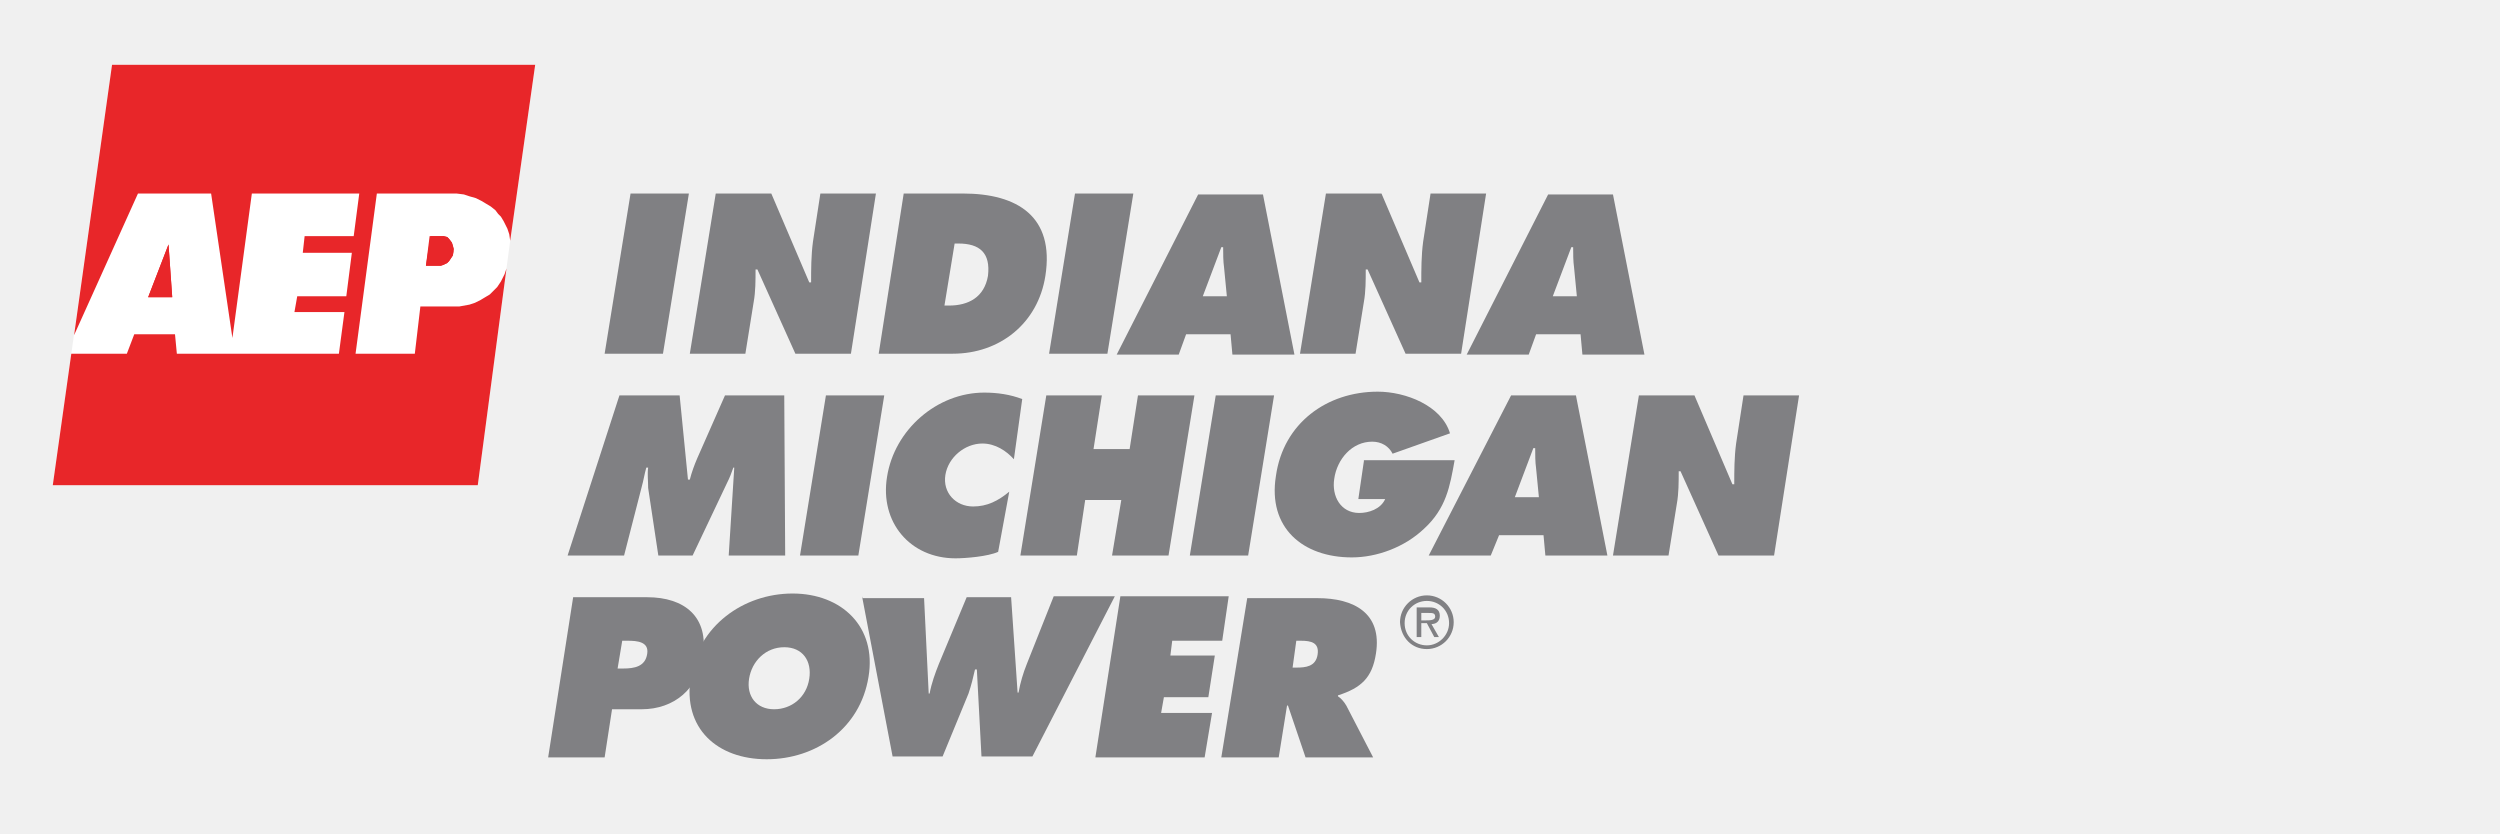
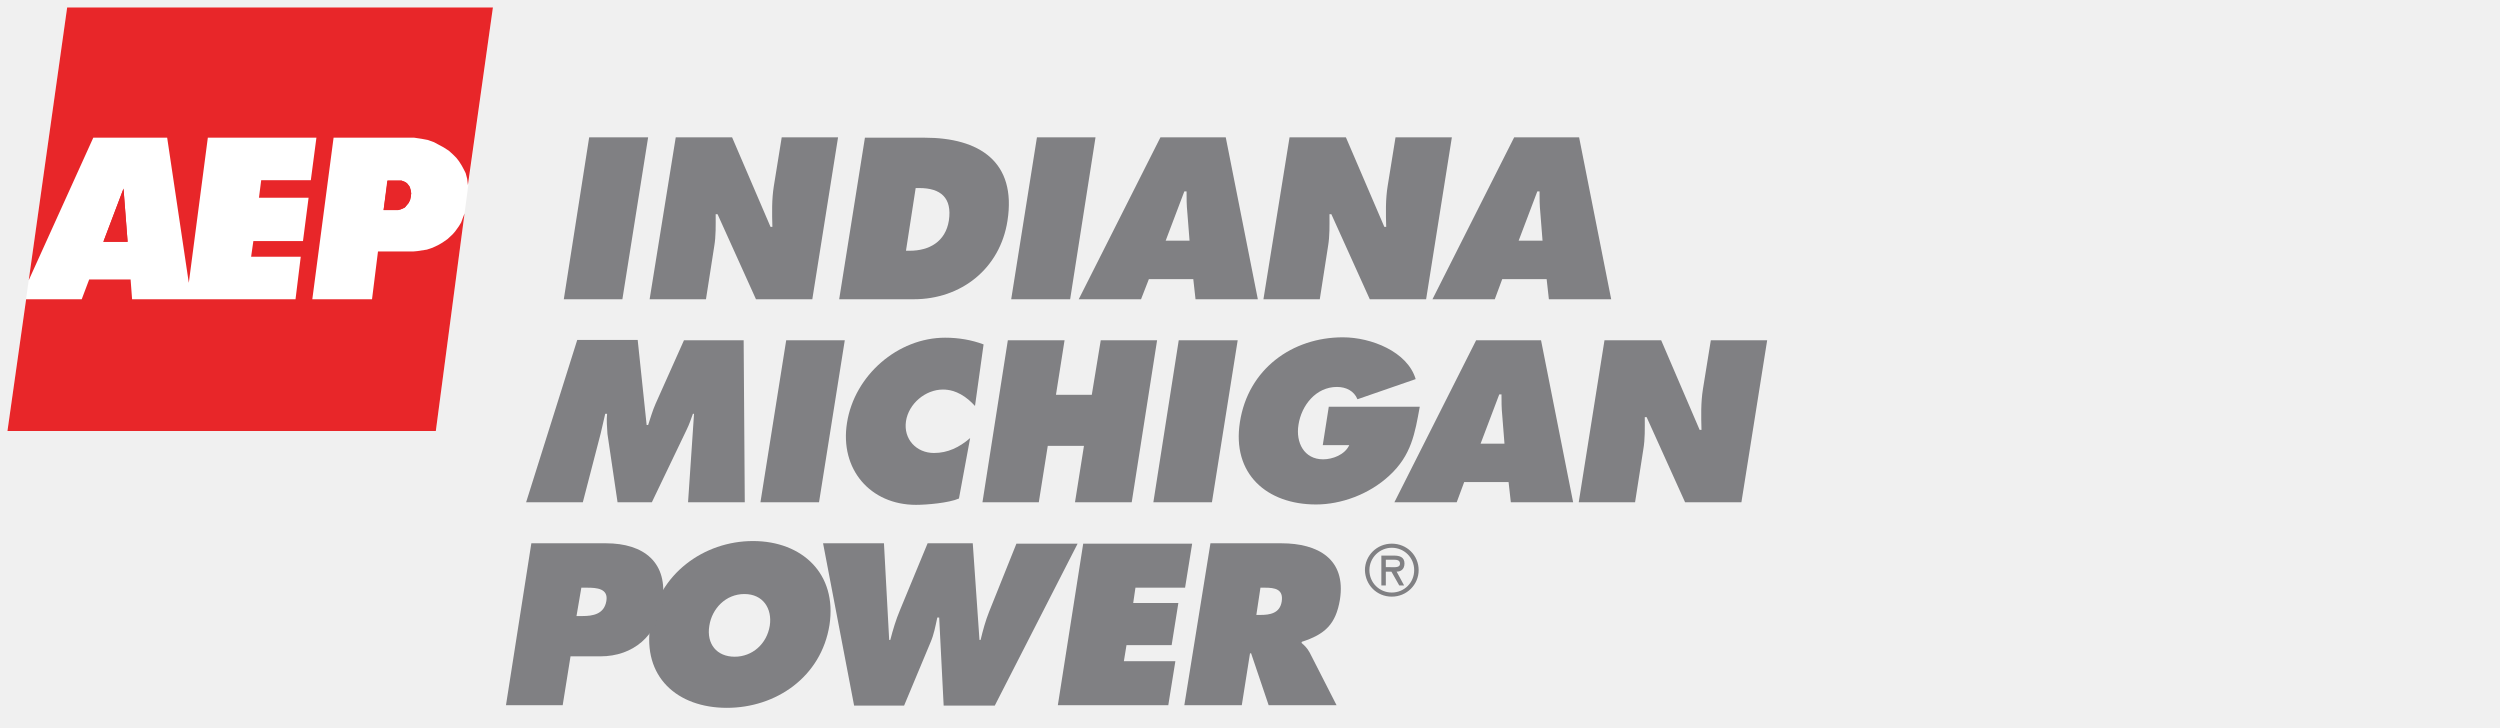
- <svg xmlns="http://www.w3.org/2000/svg" version="1.1" id="Layer_1" x="0px" y="0px" viewBox="0 0 270 90" enable-background="new 0 0 270 90" xml:space="preserve">
-   <polygon fill="#FFFFFF" points="12.1,7 57.8,7 55.1,26 54.7,29 51.6,52.4 5.7,52.4 12.1,7 " />
-   <polygon fill="#E82629" points="14.5,36.1 18.9,36.1 19.1,38.2 36.6,38.2 37.2,33.7 31.8,33.7 32.1,32 37.4,32 38,27.3 32.7,27.3   32.9,25.5 38.2,25.5 38.8,20.9 27.2,20.9 25.1,36.5 22.8,20.9 14.9,20.9 8,36.2 12.1,7 57.8,7 55.1,26 55,25.3 54.8,24.7 54.6,24.3   54.4,23.9 54.1,23.4 53.8,23.1 53.5,22.7 53,22.3 52.5,22 52,21.7 51.4,21.4 50.7,21.2 50.1,21 49.3,20.9 49,20.9 40.7,20.9   38.4,38.2 44.8,38.2 45.4,33.1 49.2,33.1 49.6,33.1 50.7,32.9 51.3,32.7 51.9,32.4 52.4,32.1 52.9,31.8 53.4,31.3 53.7,31   54.1,30.4 54.3,30 54.5,29.6 54.7,29 51.6,52.4 5.7,52.4 7.7,38.2 13.7,38.2 14.5,36.1 " />
-   <polygon fill="#E82629" points="46.4,25.5 46,28.7 47.6,28.7 47.9,28.6 48.1,28.5 48.3,28.4 48.5,28.2 48.7,27.9 48.9,27.6   48.9,27.2 49,26.9 48.9,26.5 48.8,26.2 48.5,25.8 48.3,25.6 47.9,25.5 47.7,25.5 46.4,25.5 " />
-   <polygon fill="#E82629" points="16,32.1 18.6,32.1 18.2,26.4 16,32.1 " />
-   <polygon fill-rule="evenodd" clip-rule="evenodd" fill="#E82629" points="46.5,25.5 46,28.7 47.6,28.7 47.9,28.6 48.1,28.5   48.3,28.4 48.5,28.2 48.7,27.9 48.9,27.6 49,27.2 49,26.9 48.9,26.5 48.8,26.2 48.5,25.8 48.3,25.6 47.9,25.5 47.7,25.5 " />
-   <polygon fill-rule="evenodd" clip-rule="evenodd" fill="#E82629" points="16,32.1 18.6,32.1 18.2,26.4 " />
-   <path fill-rule="evenodd" clip-rule="evenodd" fill="#808083" d="M85.6,64.1c-5.3,0-10.2,3.5-11,9c-0.9,5.6,2.9,8.9,8.2,8.9  c5.3,0,10.1-3.3,11-8.9C94.7,67.7,90.9,64.1,85.6,64.1z M84.7,69.9c2,0,3,1.5,2.7,3.4c-0.3,2-1.9,3.3-3.8,3.3c-1.9,0-3-1.4-2.7-3.3  C81.2,71.4,82.7,69.9,84.7,69.9z" />
-   <path fill-rule="evenodd" clip-rule="evenodd" fill="#808083" d="M154.1,70.1c1.6,0,2.9-1.3,2.9-2.9c0-1.6-1.3-2.9-2.9-2.9  c-1.6,0-2.9,1.3-2.9,2.9C151.3,68.9,152.5,70.1,154.1,70.1z M154.1,64.9c1.3,0,2.4,1,2.4,2.4c0,1.3-1.1,2.4-2.4,2.4  c-1.3,0-2.4-1-2.4-2.4C151.7,65.9,152.8,64.9,154.1,64.9z M154.6,67.4c0.4,0,0.9-0.2,0.9-0.9c0-0.7-0.5-0.9-1.1-0.9H153v3.2h0.5  v-1.5h0.6l0.8,1.5h0.5L154.6,67.4z M154.3,66.2c0.4,0,0.7,0,0.7,0.4c0,0.4-0.6,0.4-1,0.4h-0.5v-0.8H154.3z" />
-   <path fill-rule="evenodd" clip-rule="evenodd" fill="#808083" d="M61.3,60h6.1l1.9-7.4c0.2-0.7,0.3-1.4,0.5-2.1H70  c-0.1,0.7,0,1.4,0,2.2l1.1,7.3h3.7l3.7-7.8c0.3-0.6,0.5-1.1,0.7-1.7h0.1L78.7,60h6.1l-0.1-17.3h-6.4l-3,6.8  c-0.3,0.7-0.6,1.5-0.8,2.3h-0.2l-0.9-9.1h-6.5L61.3,60z" />
-   <polygon fill-rule="evenodd" clip-rule="evenodd" fill="#808083" points="86.4,60 92.7,60 95.5,42.7 89.2,42.7 " />
-   <path fill-rule="evenodd" clip-rule="evenodd" fill="#808083" d="M110.4,43.1c-1.3-0.5-2.7-0.7-4.1-0.7c-5.1,0-9.7,4-10.5,9.1  c-0.8,4.9,2.5,8.8,7.4,8.8c1.1,0,3.5-0.2,4.6-0.7l1.2-6.5c-1.2,1-2.4,1.6-3.9,1.6c-1.9,0-3.3-1.5-3-3.4c0.3-1.9,2.1-3.4,4-3.4  c1.4,0,2.6,0.8,3.4,1.7L110.4,43.1z" />
-   <polygon fill-rule="evenodd" clip-rule="evenodd" fill="#808083" points="110.2,60 116.3,60 117.2,54 121.1,54 120.1,60 126.2,60   129,42.7 122.9,42.7 122,48.5 118.1,48.5 119,42.7 113,42.7 " />
-   <polygon fill-rule="evenodd" clip-rule="evenodd" fill="#808083" points="128.5,60 134.8,60 137.6,42.7 131.3,42.7 " />
-   <path fill-rule="evenodd" clip-rule="evenodd" fill="#808083" d="M147.3,49.8l-0.6,4.1h2.9c-0.5,1.1-1.8,1.5-2.8,1.5  c-2,0-3-1.8-2.7-3.7c0.3-2.1,1.9-4,4.1-4c1,0,1.8,0.5,2.2,1.3l6.2-2.2c-0.9-3-4.8-4.5-7.8-4.5c-5.5,0-10.2,3.4-11,9.1  c-0.9,5.6,2.9,8.8,8.2,8.8c2.7,0,5.7-1.1,7.8-3.1c2.4-2.2,2.8-4.6,3.3-7.4H147.3z" />
-   <path fill-rule="evenodd" clip-rule="evenodd" fill="#808083" d="M161.9,57.8h4.8l0.2,2.2h6.7l-3.4-17.3h-7L154.3,60h6.7L161.9,57.8  z M163.6,53.7l2-5.3h0.2c0,0.7,0,1.5,0.1,2.2l0.3,3.1H163.6z" />
-   <path fill-rule="evenodd" clip-rule="evenodd" fill="#808083" d="M174.2,60h6l0.9-5.6c0.2-1.1,0.2-2.3,0.2-3.5h0.2l4.1,9.1h6  l2.7-17.3h-6l-0.8,5.2c-0.2,1.5-0.2,3-0.2,4.4h-0.2l-4.1-9.6h-6L174.2,60z" />
-   <path fill-rule="evenodd" clip-rule="evenodd" fill="#808083" d="M59.2,81.8h6.1l0.8-5.2h3.2c3.5,0,6.1-2.2,6.6-5.7  c0.7-4.3-2-6.4-6-6.4h-8L59.2,81.8z M67.2,69.2h0.6c1,0,2.3,0.1,2.1,1.4c-0.2,1.4-1.4,1.6-2.6,1.6h-0.6L67.2,69.2z" />
-   <path fill-rule="evenodd" clip-rule="evenodd" fill="#808083" d="M93.1,64.4l3.3,17.3h5.4l2.8-6.8c0.3-0.9,0.5-1.7,0.7-2.6h0.2  l0.5,9.4h5.5l8.9-17.3h-6.6l-2.9,7.3c-0.4,1-0.7,2-0.9,3.1h-0.1l-0.7-10.3h-4.8l-3,7.2c-0.4,1-0.8,2.1-1,3.2h-0.1l-0.5-10.3H93.1z" />
-   <polygon fill-rule="evenodd" clip-rule="evenodd" fill="#808083" points="118.3,81.8 130.1,81.8 130.9,77 125.4,77 125.7,75.3   130.5,75.3 131.2,70.8 126.4,70.8 126.6,69.2 132,69.2 132.7,64.4 121,64.4 " />
-   <path fill-rule="evenodd" clip-rule="evenodd" fill="#808083" d="M131.9,81.8h6.2l0.9-5.6h0.1l1.9,5.6h7.3l-2.9-5.6  c-0.3-0.5-0.6-0.8-0.9-1l0-0.1c2.5-0.8,3.7-1.9,4.1-4.5c0.7-4.4-2.4-6-6.3-6h-7.6L131.9,81.8z M140,69.2h0.5c1.1,0,2,0.2,1.8,1.5  c-0.2,1.3-1.3,1.4-2.3,1.4h-0.4L140,69.2z" />
-   <polygon fill-rule="evenodd" clip-rule="evenodd" fill="#808083" points="65.3,38.2 71.6,38.2 74.4,20.9 68.1,20.9 " />
-   <path fill-rule="evenodd" clip-rule="evenodd" fill="#808083" d="M74.5,38.2h6l0.9-5.6c0.2-1.1,0.2-2.3,0.2-3.5h0.2l4.1,9.1h6  l2.7-17.3h-6l-0.8,5.2c-0.2,1.5-0.2,3-0.2,4.4h-0.2l-4.1-9.6h-6L74.5,38.2z" />
-   <path fill-rule="evenodd" clip-rule="evenodd" fill="#808083" d="M94.9,38.2h8c5.1,0,9.2-3.3,10-8.4c1-6.4-3-8.9-8.9-8.9h-6.4  L94.9,38.2z M103.1,26.3h0.4c2.3,0,3.5,1,3.2,3.5c-0.4,2.3-2.1,3.2-4.2,3.2H102L103.1,26.3z" />
-   <polygon fill-rule="evenodd" clip-rule="evenodd" fill="#808083" points="113.3,38.2 119.6,38.2 122.4,20.9 116.1,20.9 " />
-   <path fill-rule="evenodd" clip-rule="evenodd" fill="#808083" d="M128.1,36.1h4.8l0.2,2.2h6.7l-3.4-17.3h-7l-8.8,17.3h6.7  L128.1,36.1z M129.9,32l2-5.3h0.2c0,0.7,0,1.5,0.1,2.2l0.3,3.1H129.9z" />
-   <path fill-rule="evenodd" clip-rule="evenodd" fill="#808083" d="M140.4,38.2h6l0.9-5.6c0.2-1.1,0.2-2.3,0.2-3.5h0.2l4.1,9.1h6  l2.7-17.3h-6l-0.8,5.2c-0.2,1.5-0.2,3-0.2,4.4h-0.2l-4.1-9.6h-6L140.4,38.2z" />
-   <path fill-rule="evenodd" clip-rule="evenodd" fill="#808083" d="M165.9,36.1h4.8l0.2,2.2h6.7l-3.4-17.3h-7l-8.8,17.3h6.7  L165.9,36.1z M167.7,32l2-5.3h0.2c0,0.7,0,1.5,0.1,2.2l0.3,3.1H167.7z" />
+ <svg xmlns="http://www.w3.org/2000/svg" version="1.1" id="Layer_1" x="0px" y="0px" viewBox="0 0 670 195" enable-background="new 0 0 670 195" xml:space="preserve">
+   <polygon fill="#FFFFFF" points="18,2 132.1,2 125.5,49.6 124.5,57.2 116.8,115.5 2,115.5 18,2 " />
+   <polygon fill="#E82629" points="23.9,74.9 35,74.9 35.4,80.2 79.2,80.2 80.6,68.8 67.3,68.8 67.9,64.6 81.2,64.6 82.7,53 69.4,53   70,48.3 83.3,48.3 84.8,36.9 55.7,36.9 50.6,75.8 44.8,36.9 25,36.9 7.7,75.1 18,2 132.1,2 125.4,49.6 125.2,47.9 124.8,46.4   124.3,45.4 123.7,44.3 123,43.2 122.3,42.3 121.4,41.4 120.3,40.4 118.9,39.5 117.6,38.8 116.3,38.1 114.6,37.5 113,37.2 111,36.9   110.2,36.9 89.4,36.9 83.7,80.2 99.7,80.2 101.3,67.4 110.7,67.4 111.8,67.3 114.4,66.9 115.9,66.4 117.4,65.7 118.6,65 119.9,64.1   121.3,62.8 122,62 123,60.6 123.6,59.6 124,58.5 124.5,57.2 116.8,115.5 2,115.5 7,80.2 21.9,80.2 23.9,74.9 " />
+   <polygon fill="#E82629" points="103.8,48.4 102.8,56.3 106.7,56.3 107.4,56.1 107.9,55.9 108.5,55.6 109,55 109.5,54.4 109.9,53.6   110.1,52.7 110.2,51.8 110,51 109.7,50 109,49.1 108.4,48.7 107.6,48.4 107,48.4 103.8,48.4 " />
+   <polygon fill="#E82629" points="27.7,64.8 34.2,64.8 33.1,50.6 27.7,64.8 " />
+   <polygon fill-rule="evenodd" clip-rule="evenodd" fill="#E82629" points="103.9,48.4 102.8,56.3 106.7,56.3 107.4,56.1 107.9,55.9   108.5,55.6 109,55 109.5,54.4 109.9,53.6 110.1,52.7 110.2,51.8 110.1,50.9 109.8,50 109.1,49.1 108.4,48.7 107.6,48.4 107,48.4 " />
+   <polygon fill-rule="evenodd" clip-rule="evenodd" fill="#E82629" points="27.7,64.8 34.2,64.8 33.1,50.5 " />
+   <path fill-rule="evenodd" clip-rule="evenodd" fill="#808083" d="M201.8,145c-13.2,0-25.4,8.9-27.5,22.5  c-2.2,13.9,7.2,22.2,20.5,22.2c13.2,0,25.3-8.3,27.5-22.2C224.4,153.8,215,145,201.8,145z M199.5,159.2c5,0,7.5,3.9,6.8,8.5  c-0.8,4.9-4.7,8.3-9.4,8.3c-4.8,0-7.6-3.4-6.8-8.3C190.8,163.1,194.5,159.2,199.5,159.2z" />
+   <path fill-rule="evenodd" clip-rule="evenodd" fill="#808083" d="M373,159.9c4,0,7.2-3.2,7.2-7.1c0-4-3.2-7.1-7.2-7.1  c-4,0-7.2,3.2-7.2,7.1C365.9,156.8,369,159.9,373,159.9z M373,146.8c3.3,0,6,2.6,6,6c0,3.4-2.7,6-6,6c-3.3,0-6-2.6-6-6  C367,149.4,369.8,146.8,373,146.8z M374.3,153.2c1.1,0,2.1-0.6,2.1-2.2c0-1.7-1.3-2.1-2.8-2.1h-3.4v8h1.2v-3.7h1.5l2.1,3.7h1.3  L374.3,153.2z M373.4,150c1,0,1.8,0.1,1.8,1.1c0,1.1-1.5,0.9-2.6,0.9h-1.2v-2H373.4z" />
+   <path fill-rule="evenodd" clip-rule="evenodd" fill="#808083" d="M141,134.6h15.2l4.8-18.5c0.4-1.7,0.8-3.5,1.2-5.2h0.5  c-0.2,1.8,0,3.6,0.1,5.4l2.7,18.3h9.2l9.3-19.4c0.7-1.4,1.2-2.9,1.7-4.3h0.3l-1.6,23.7h15.2l-0.3-43.4h-16l-7.6,17  c-0.8,1.8-1.4,3.9-2,5.7h-0.4l-2.4-22.8h-16.2L141,134.6z" />
+   <polygon fill-rule="evenodd" clip-rule="evenodd" fill="#808083" points="203.8,134.6 219.5,134.6 226.4,91.2 210.7,91.2 " />
+   <path fill-rule="evenodd" clip-rule="evenodd" fill="#808083" d="M263.6,92.3c-3.2-1.2-6.7-1.8-10.3-1.8  c-12.7,0-24.3,10.1-26.3,22.8c-2,12.4,6.2,22,18.5,22c2.8,0,8.8-0.5,11.5-1.7l3-16.2c-2.9,2.5-6,4-9.7,4c-4.7,0-8.2-3.7-7.5-8.5  c0.7-4.7,5.2-8.5,9.9-8.5c3.6,0,6.4,2,8.6,4.4L263.6,92.3z" />
+   <polygon fill-rule="evenodd" clip-rule="evenodd" fill="#808083" points="263.3,134.6 278.4,134.6 280.8,119.5 290.5,119.5   288.1,134.6 303.3,134.6 310.1,91.2 295,91.2 292.6,105.8 283,105.8 285.3,91.2 270.1,91.2 " />
+   <polygon fill-rule="evenodd" clip-rule="evenodd" fill="#808083" points="309.1,134.6 324.8,134.6 331.7,91.2 315.9,91.2 " />
+   <path fill-rule="evenodd" clip-rule="evenodd" fill="#808083" d="M356.1,109.1l-1.6,10.2h7.1c-1.2,2.6-4.5,3.8-7,3.8  c-5.1,0-7.4-4.5-6.6-9.3c0.8-5.2,4.7-10.1,10.3-10.1c2.5,0,4.6,1.1,5.5,3.3l15.6-5.4c-2.2-7.4-12-11.2-19.5-11.2  c-13.6,0-25.4,8.5-27.6,22.7c-2.2,13.9,7.2,22.1,20.4,22.1c6.7,0,14.2-2.7,19.6-7.7c6-5.5,6.9-11.4,8.2-18.5H356.1z" />
+   <path fill-rule="evenodd" clip-rule="evenodd" fill="#808083" d="M392.4,129.2h11.9l0.6,5.4h16.7l-8.6-43.4h-17.4l-21.9,43.4h16.7  L392.4,129.2z M396.8,118.9l5-13.2h0.6c0,1.8,0,3.7,0.2,5.6l0.6,7.6H396.8z" />
+   <path fill-rule="evenodd" clip-rule="evenodd" fill="#808083" d="M423.1,134.6h15.1l2.2-14.1c0.5-2.9,0.4-5.7,0.4-8.7h0.5l10.3,22.8  h15.1l6.9-43.4h-15.1l-2.1,13c-0.6,3.7-0.5,7.4-0.4,11h-0.5l-10.3-24H430L423.1,134.6z" />
+   <path fill-rule="evenodd" clip-rule="evenodd" fill="#808083" d="M135.6,189h15.2l2.1-13.1h8c8.8,0,15.2-5.5,16.6-14.4  c1.7-10.8-5-15.9-15.1-15.9h-20L135.6,189z M155.8,157.5h1.5c2.6,0,5.8,0.2,5.2,3.6c-0.6,3.5-3.6,4-6.4,4h-1.6L155.8,157.5z" />
+   <path fill-rule="evenodd" clip-rule="evenodd" fill="#808083" d="M220.6,145.7l8.3,43.4h13.4l7.1-17c0.9-2.1,1.3-4.3,1.8-6.6h0.5  l1.2,23.6h13.7l22.2-43.4h-16.4l-7.3,18.2c-1,2.5-1.7,5.1-2.3,7.6h-0.3l-1.8-25.9h-12.1l-7.4,17.9c-1.1,2.6-1.9,5.3-2.6,8h-0.3  l-1.4-25.9H220.6z" />
+   <polygon fill-rule="evenodd" clip-rule="evenodd" fill="#808083" points="283.5,189 313.1,189 315,177.2 301.2,177.2 301.9,172.9   314,172.9 315.8,161.6 303.7,161.6 304.3,157.5 317.6,157.5 319.5,145.7 290.3,145.7 " />
+   <path fill-rule="evenodd" clip-rule="evenodd" fill="#808083" d="M317.4,189h15.4l2.2-13.9h0.3L340,189h18.2l-7.2-14.1  c-0.7-1.3-1.5-2-2.2-2.6l0.1-0.3c6.2-2,9.1-4.7,10.2-11.3c1.7-10.9-5.9-15.1-15.7-15.1h-19L317.4,189z M337.8,157.5h1.2  c2.7,0,5,0.4,4.5,3.7c-0.5,3.2-3.2,3.6-5.7,3.6h-1.1L337.8,157.5z" />
+   <polygon fill-rule="evenodd" clip-rule="evenodd" fill="#808083" points="151.1,80.2 166.8,80.2 173.7,36.8 157.9,36.8 " />
+   <path fill-rule="evenodd" clip-rule="evenodd" fill="#808083" d="M174.1,80.2h15.1l2.2-14.1c0.5-2.9,0.4-5.7,0.4-8.7h0.5l10.3,22.8  h15.1l6.9-43.4h-15.1l-2.1,13c-0.6,3.7-0.5,7.4-0.4,11h-0.5l-10.3-24h-15.1L174.1,80.2z" />
+   <path fill-rule="evenodd" clip-rule="evenodd" fill="#808083" d="M224.9,80.2h20c12.7,0,23.1-8.2,25.1-21  c2.5-15.9-7.6-22.3-22.2-22.3h-16L224.9,80.2z M245.4,50.4h1c5.7,0,8.8,2.6,7.9,8.7c-0.9,5.7-5.3,8.1-10.5,8.1h-1L245.4,50.4z" />
+   <polygon fill-rule="evenodd" clip-rule="evenodd" fill="#808083" points="271,80.2 286.8,80.2 293.6,36.8 277.9,36.8 " />
+   <path fill-rule="evenodd" clip-rule="evenodd" fill="#808083" d="M307.9,74.8h11.9l0.6,5.4h16.7l-8.6-43.4H311l-21.9,43.4h16.7  L307.9,74.8z M312.4,64.5l5-13.2h0.6c0,1.8,0,3.7,0.2,5.6l0.6,7.6H312.4z" />
+   <path fill-rule="evenodd" clip-rule="evenodd" fill="#808083" d="M338.6,80.2h15.1l2.2-14.1c0.5-2.9,0.4-5.7,0.4-8.7h0.5l10.3,22.8  h15.1l6.9-43.4h-15.1l-2.1,13c-0.6,3.7-0.5,7.4-0.4,11H371l-10.3-24h-15.1L338.6,80.2z" />
+   <path fill-rule="evenodd" clip-rule="evenodd" fill="#808083" d="M402.6,74.8h11.9l0.6,5.4h16.7l-8.6-43.4h-17.4l-21.9,43.4h16.7  L402.6,74.8z M407,64.5l5-13.2h0.6c0,1.8,0,3.7,0.2,5.6l0.6,7.6H407z" />
</svg>
